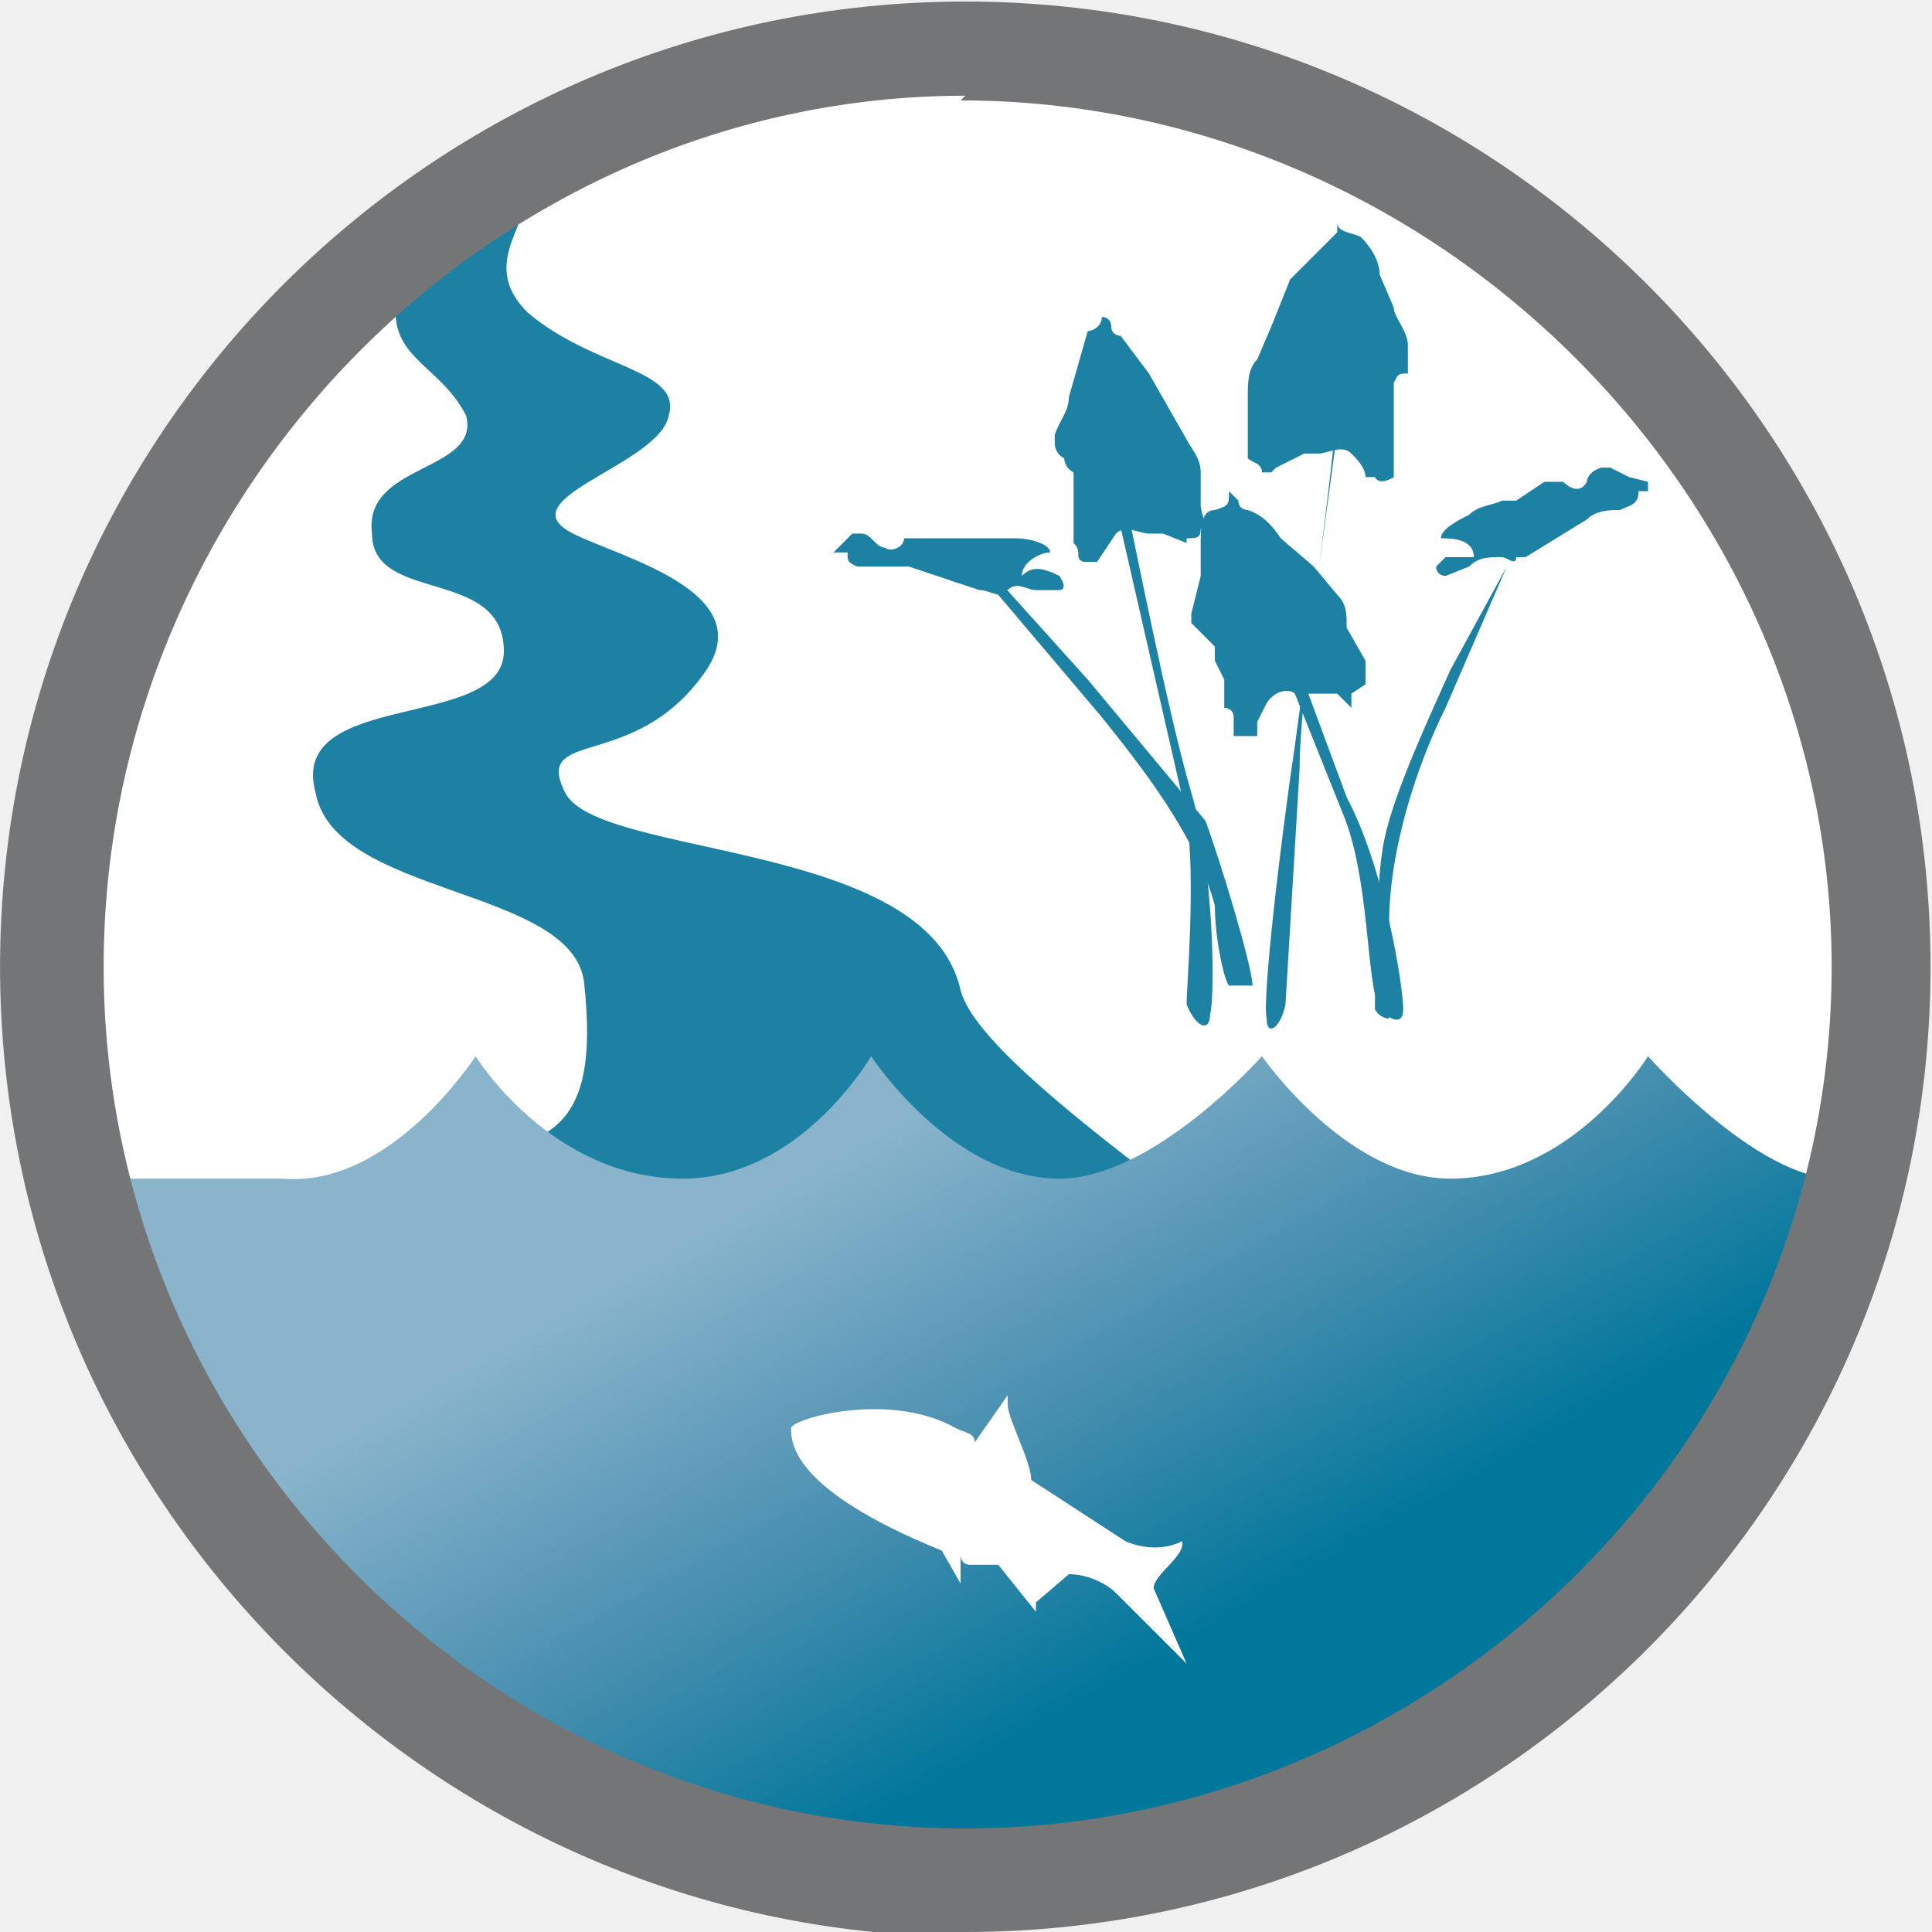
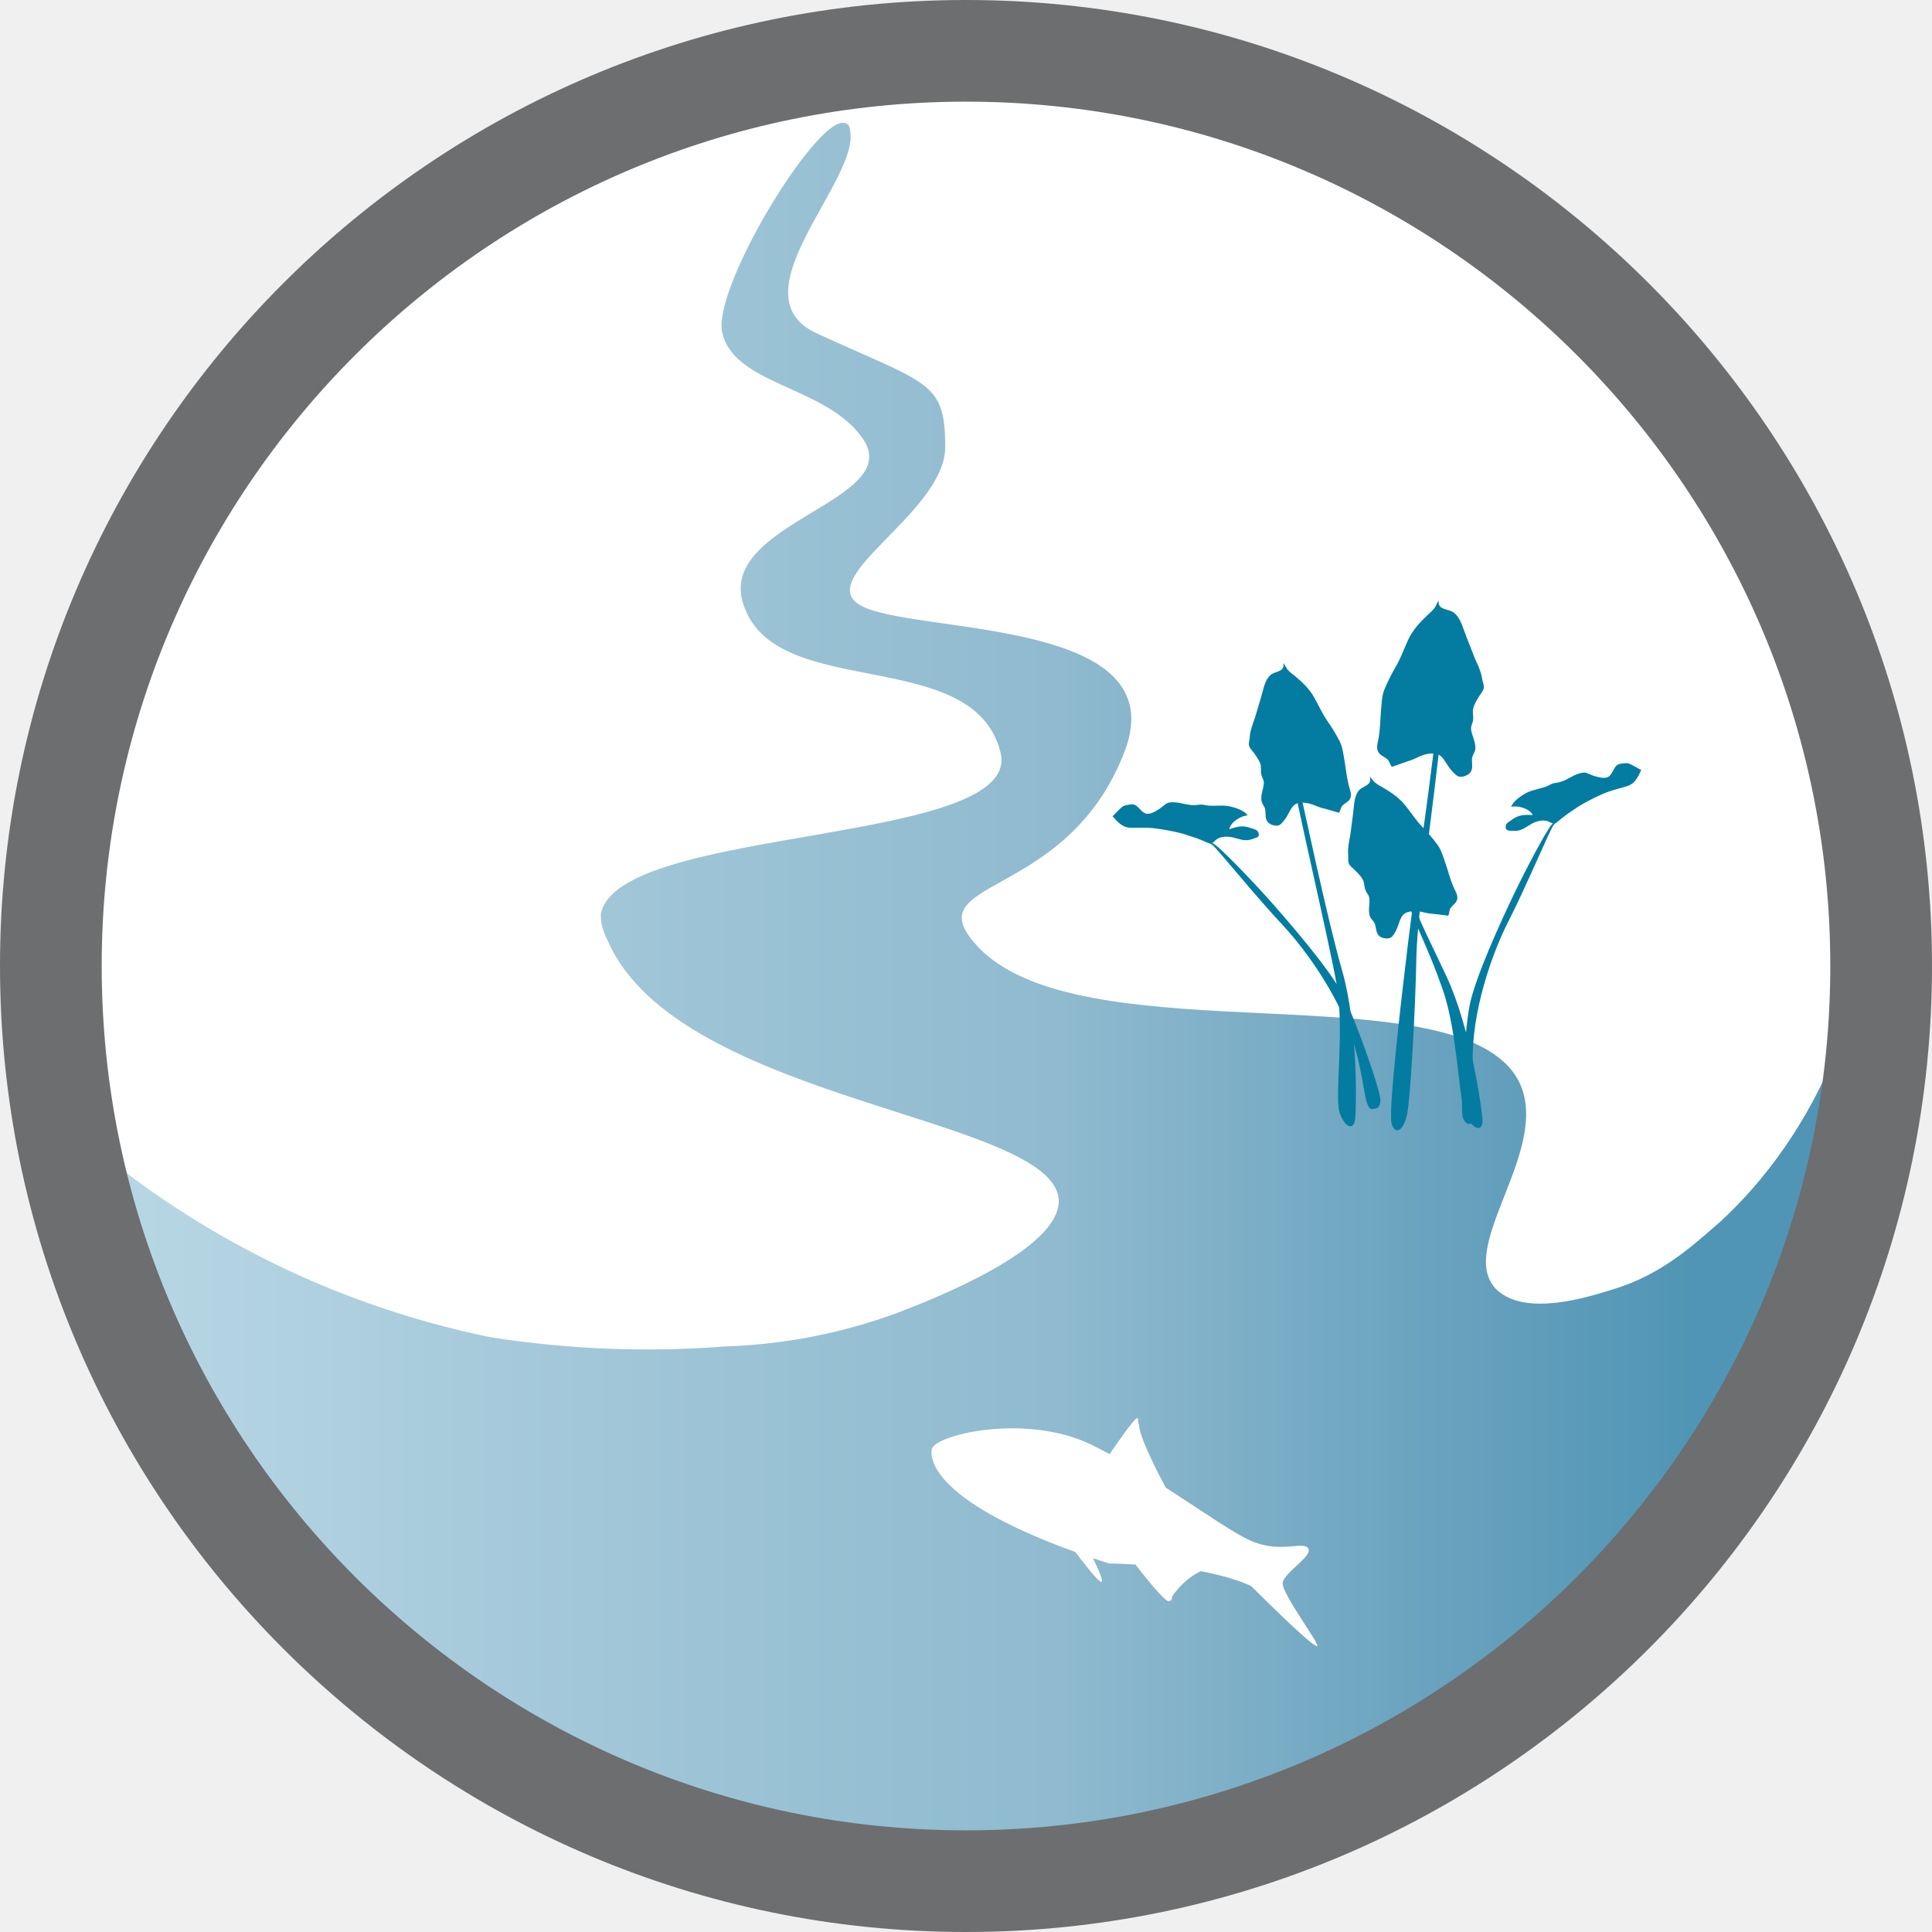
- <svg xmlns="http://www.w3.org/2000/svg" viewBox="0 0 54.706 54.71" height="54.7" width="54.7">
+ <svg xmlns="http://www.w3.org/2000/svg" viewBox="0 0 225 225" fill-rule="evenodd" clip-rule="evenodd" stroke-linejoin="round" stroke-miterlimit="2">
+   <path d="M217.11 108.735c0 57.228-46.388 103.598-103.6 103.598-57.218 0-103.601-46.37-103.601-103.598 0-57.21 46.383-103.587 103.6-103.587 57.213 0 103.601 46.376 103.601 103.587" fill="#fff" fill-rule="nonzero" />
+   <path d="M.373.371C.378.341.428.341.449.313.477.277.365.266.386.218.406.169.51.198.525.141.54.089.316.101.307.052c0-.003 0-.007.004-.015.039-.088.243-.095.246-.141C.558-.131.489-.158.468-.166a.3.3 0 00-.093-.018.552.552 0 00-.128.005A.494.494 0 000-.048a.518.518 0 01.037-.121.545.545 0 01.485-.315c.091 0 .158.028.176.036.24.109.292.423.301.488V.038C.996.023.983-.056.918-.116.903-.129.886-.145.859-.153c-.013-.004-.047-.015-.063 0-.023.023.031.077.012.114C.776.022.573-.026.514.033c-.039.04.047.024.079.108C.62.212.487.205.452.219.417.233.495.27.495.307c0 .036-.009.034-.07.062C.379.39.449.453.443.48c0 .003-.002.004-.004.004C.423.484.37.397.373.371zM.999.04L1 .049.999.04z" fill="url(#_Linear1)" fill-rule="nonzero" transform="matrix(213.3328 0 0 -213.3274 4.479 117.554)" />
+   <path d="M128.241 184.233c.368.055-.383-1.584-.954-2.774.614.203 1.212.417 1.881.63 1.124 0 2.045.066 3.06.116 1.074 1.398 3.476 4.386 3.898 4.276.538-.17.28-.422.395-.586 1.124-1.607 2.363-2.457 3.323-2.917 2.424.46 4.36 1.047 5.85 1.721 2.633 2.61 7.228 7.123 7.7 7.002.372-.18-4.19-6.18-4.01-7.369.16-1.212 3.565-3.12 2.967-4.014-.559-.86-3.026.532-6.316-.729-2.013-.756-5.84-3.498-10.276-6.344-.894-1.667-3.06-5.867-3.098-7.238-.29-.954.038-.784-.247-.844-.258-.05-2.253 2.807-3.191 4.19a62.859 62.859 0 00-2.073-1.081c-7.77-3.805-18.665-1.102-18.648.598-.105.663-.516 5.653 16.735 11.876.92 1.217 2.593 3.4 3.004 3.487" fill="#fff" fill-rule="nonzero" />
+   <path d="M112.5 11.838c-55.507 0-100.656 45.159-100.656 100.654 0 55.5 45.149 100.67 100.656 100.67 55.507 0 100.656-45.17 100.656-100.67 0-55.495-45.149-100.654-100.656-100.654m0 213.162C50.468 225 0 174.528 0 112.492 0 50.472 50.468 0 112.5 0S225 50.472 225 112.492C225 174.528 174.532 225 112.5 225" fill="#6c6e70" fill-rule="nonzero" />
+   <path d="M129.552 95.09c.148.038.296.3.428.433.153.153.35.334.52.46.445.324.807.422 1.316.422.938-.005 1.887-.044 2.813.083 1.81.235 3.767.669 5.478 1.43.22.094.576.275.8.302.357.055.598-.4.938-.57.686-.329 1.431-.225 2.09-.027.816.235 1.294.35 2.1.027.307-.126.685-.137.537-.642-.11-.405-.609-.46-.905-.575-.921-.346-1.59-.176-2.506.142.16-.888 1.459-1.606 2.144-1.606-.4-.636-1.749-1.02-2.33-1.102-.768-.121-1.848.06-2.616-.1-.663-.153-.663 0-1.365 0-.811 0-1.58-.334-2.358-.334-.214 0-.532-.005-.79.149-.273.17-.531.427-.805.608-.477.302-1.196.779-1.744.494-.642-.34-.828-1.124-1.656-.998-.252.038-.565.082-.795.175-.252.104-1.294 1.228-1.294 1.228" fill="#047ca1" fill-rule="nonzero" />
+   <path d="M137.74 97.125s2.797.702 3.499 1.31c.696.62 5.138 6.114 8.115 9.272 2.95 3.158 7.052 8.96 8.543 14.651.696 2.456 1.047 5.505 1.31 6.125.253.597.346.75.785.652.433-.099.614-.055.778-.866.176-.817-2.84-9.36-4.32-12.32-1.476-2.95-6.323-8.549-8.587-11.099-2.265-2.538-5.577-5.949-6.46-6.552-.866-.62-3.662-1.173-3.662-1.173M191.167 89.703c-.131.082-.203.373-.29.537-.11.192-.247.422-.373.592-.34.433-.658.625-1.146.768-.905.252-1.826.477-2.682.855-1.666.73-3.432 1.695-4.863 2.9-.181.149-.483.423-.686.51-.329.154-.685-.213-1.063-.279-.746-.131-1.431.176-2.013.548-.718.461-1.14.702-2.007.615-.329-.033-.701.054-.696-.467 0-.427.455-.614.713-.806.784-.592 1.475-.608 2.445-.564-.4-.8-1.847-1.135-2.51-.943.213-.719 1.397-1.47 1.935-1.706.702-.334 1.787-.455 2.49-.822.591-.34.635-.187 1.31-.384.778-.225 1.42-.762 2.171-.976.208-.06.504-.153.8-.082.308.093.631.269.944.367.542.154 1.36.417 1.81-.01.52-.505.482-1.311 1.315-1.415.252-.033.56-.083.806-.055.274.033 1.59.817 1.59.817" fill="#047ca1" fill-rule="nonzero" />
+   <path d="M183.867 93.935s-2.489 1.453-2.993 2.237c-.5.779-3.241 7.298-5.22 11.158-1.958 3.85-4.288 10.566-4.14 16.45.01 2.55.526 5.57.444 6.24-.077.652-.12.822-.57.85-.445.021-.604.115-.993-.615-.395-.74.126-9.782.73-13.033.597-3.252 3.695-9.968 5.17-13.05 1.47-3.07 3.701-7.27 4.376-8.093.663-.833 3.196-2.144 3.196-2.144M162.114 89.305c-.175-.098-.285-.625-.488-.828-.252-.257-.597-.373-.866-.608-.647-.587-.302-1.272-.187-2.035.165-.992.165-1.957.247-2.944.077-.855.093-1.87.417-2.621.373-.9.855-1.848 1.343-2.681.57-.96.949-2.084 1.442-3.137.543-1.13 1.35-1.984 2.2-2.796.29-.274.624-.537.86-.866.181-.252.29-.653.466-.867-.142.993.828.998 1.42 1.24.85.334 1.245 1.414 1.552 2.308.302.866.68 1.722 1.004 2.599.361.998.92 1.88 1.08 2.95.055.384.252.757.197 1.102-.06.362-.395.707-.57 1.014-.252.412-.527.845-.653 1.338-.131.477.033.889-.016 1.344-.05.482-.324.718-.22 1.266.077.422.27.867.379 1.283.093.373.164.817.022 1.157-.137.335-.318.532-.318.943-.011.532.142 1.064-.198 1.508-.263.33-.85.538-1.26.477-.363-.044-.867-.641-1.12-.965-.334-.433-.608-1.014-1.003-1.387-.641-.609-1.804-.313-2.478-.022-.362.159-.768.378-1.157.493-.351.11-2.095.735-2.095.735" fill="#047ca1" fill-rule="nonzero" />
+   <path d="M167.723 72.055s.016 5.757-.324 10.966c-.334 5.209-2.566 19.772-3.433 26.917-.866 7.133-2.292 19.52-1.902 20.907.39 1.376 1.42.899 1.815-1.113.39-2.024.965-12.211 1.074-18.308.105-6.092 2.994-24.06 2.983-28.694-.027-4.633-.224-10.675-.224-10.675h.01zM155.923 94.652c.148-.099.208-.592.378-.784.22-.258.521-.384.752-.609.532-.565.164-1.179 0-1.875-.22-.905-.307-1.777-.45-2.67-.143-.784-.241-1.717-.581-2.38a21.618 21.618 0 00-1.442-2.38c-.598-.855-1.031-1.859-1.563-2.785-.581-1.015-1.376-1.744-2.22-2.446-.286-.23-.604-.455-.845-.75-.187-.215-.324-.566-.505-.768.22.91-.669.97-1.19 1.222-.745.346-1.02 1.366-1.239 2.194-.203.806-.477 1.612-.707 2.434-.252.943-.696 1.782-.762 2.764-.017.35-.165.718-.082 1.025.082.312.405.62.597.883.247.362.549.756.702 1.19.154.433.033.816.115 1.228.077.444.346.658.302 1.157-.039.389-.176.795-.252 1.184-.05.362-.083.762.076 1.064.148.301.324.466.357.855.05.488-.044.976.301 1.354.263.291.817.456 1.19.379.324-.06.746-.636.949-.954.263-.406.477-.96.806-1.316.537-.598 1.606-.4 2.259-.17.34.137.73.307 1.097.4.329.071 1.957.554 1.957.554" fill="#047ca1" fill-rule="nonzero" />
+   <path d="M148.916 79.403s.817 5.22 1.859 9.88c1.058 4.644 3.734 17.502 5.549 23.83 1.82 6.338 1.656 15.934 1.497 17.233-.154 1.316-1.152 1.042-1.799-.729-.647-1.776.603-9.508-.362-15.013-.981-5.488-4.754-21.318-5.4-25.502-.653-4.2-1.344-9.7-1.344-9.7M168.65 106.638c.131-.126.115-.62.252-.834.175-.29.45-.46.641-.723.44-.636-.021-1.19-.296-1.843-.361-.86-.575-1.716-.866-2.571-.263-.757-.51-1.656-.954-2.26a19.656 19.656 0 00-1.799-2.121c-.723-.746-1.305-1.673-1.984-2.506-.73-.905-1.635-1.502-2.578-2.056-.312-.187-.669-.357-.954-.609-.214-.18-.405-.515-.614-.685.357.872-.51 1.069-.987 1.398-.68.46-.79 1.508-.872 2.369-.076.822-.219 1.661-.312 2.511-.104.97-.411 1.87-.318 2.846.044.356-.05.734.077 1.03.137.291.504.549.734.78.302.317.664.657.883 1.063.214.4.16.795.302 1.19.148.427.45.592.482 1.096.022.39-.044.812-.06 1.207.005.367.044.773.247 1.041.197.275.394.412.488.785.12.477.11.97.51 1.299.307.241.882.313 1.233.18.313-.12.636-.745.784-1.09.198-.444.318-1.031.593-1.431.433-.675 1.524-.647 2.198-.521.368.077.774.186 1.146.214.34.022 2.024.24 2.024.24" fill="#047ca1" fill-rule="nonzero" />
+   <path d="M160.782 94.788s1.634 5.028 3.4 9.459c1.781 4.425 1.469 3.482 4.265 9.442 2.802 5.965 4.157 15.468 4.2 16.778.055 1.321-.97 1.206-1.891-.433-.916-1.656-.91-9.486-2.73-14.772-1.838-5.263-3.077-7.084-4.382-11.108-1.31-4.047-3.548-11.07-3.548-11.07l.686 1.704z" fill="#047ca1" fill-rule="nonzero" />
  <defs>
-     <clipPath id="a">
-       <path d="M0 41h41V0H0v41z" />
-     </clipPath>
-     <clipPath id="b">
-       <path d="M30.8 16c-2.2 0-4 2.6-4 2.6S24.5 16 22.5 16c-2.3 0-4 2.6-4 2.6S17 16 14.5 16c-2.8 0-4.4 2.6-4.4 2.6S8.3 15.8 6 16H1.7L3 11.3S10 1 21.7 1C33.3 1 38 12 38 12c0 2 2 2.5 1 4-1.7 0-4 2.6-4 2.6S33.4 16 30.8 16" />
-     </clipPath>
-     <linearGradient id="c" gradientTransform="scale(25.12207) rotate(120 .532 .357)" gradientUnits="userSpaceOnUse" x2="1">
-       <stop offset="0" stop-color="#00779b" />
-       <stop offset=".2" stop-color="#00779b" />
-       <stop offset=".4" stop-color="#408cad" />
-       <stop offset=".5" stop-color="#5998b7" />
-       <stop offset=".7" stop-color="#89b4cc" />
-       <stop offset="1" stop-color="#89b4cc" />
+     <linearGradient id="_Linear1" x1="0" y1="0" x2="1" y2="0" gradientUnits="userSpaceOnUse" gradientTransform="matrix(1 0 0 -1 0 0)">
+       <stop offset="0" stop-color="#bbd9e6" />
+       <stop offset=".33" stop-color="#9fc5d7" />
+       <stop offset=".56" stop-color="#8fbacf" />
+       <stop offset=".76" stop-color="#6aa3bf" />
+       <stop offset=".91" stop-color="#5095b5" />
+       <stop offset="1" stop-color="#5095b5" />
    </linearGradient>
-     <clipPath id="d">
-       <path d="M0 41h41V0H0v41z" />
-     </clipPath>
  </defs>
-   <g clip-path="url(#a)" transform="matrix(1.33333 0 0 -1.33333 0 54.71)">
-     <path d="M39.5 20.3c0-10.4-8.5-19-19-19-10.3 0-18.8 8.6-18.8 19 0 10.5 8.5 19 19 19 10.3 0 18.8-8.5 18.8-19" fill="#fff" />
-     <path d="M18 29.3c0-.2 0-.2.2-.3h1.1l1.5-.5h.6c.2.2.4 0 .6 0h.5s.2 0 0 .3c-.4.2-.6.2-.8 0 0 .3.4.5.6.5 0 .2-.5.3-.7.3H19.5h-.3c0-.2-.3-.3-.4-.2-.2 0-.3.3-.5.3h-.2l-.4-.4" fill="#1d81a4" />
-     <path d="M20.2 28.7l1-.3 2.2-2.6c.8-1 2-2.5 2.4-4 0-.7.2-1.6.3-1.7h.5c0 .4-.7 2.7-1 3.5l-2.5 3-1.8 2-1 .2M35 30.8v-.2h-.2c0-.3-.2-.3-.4-.4-.2 0-.5 0-.7-.2l-1.3-.8h-.2c0-.2-.2 0-.3 0-.3 0-.5 0-.7-.2l-.5-.2s-.2 0-.2.2l.2.2h.6c0 .4-.5.4-.7.4 0 .2.4.4.6.5.2.2.5.2.7.3h.3l.6.4h.4c.2-.2.4-.2.5 0 0 0 0 .2.3.3h.2l.4-.2" fill="#1d81a4" />
-     <path d="M33 29.6l-1-.6-1.3-3c-.6-1.2-1.2-3-1.2-4.6 0-.7.2-1.6 0-1.8v-.2s-.2 0-.3.2c0 .2 0 2.7.2 3.6.2 1 1 2.7 1.4 3.6L32 29l1 .6M27 31h-.2c0 .2-.2.2-.3.3v1.3c0 .3 0 .6.2.8l.3.7.4 1 .7.7.3.3v.2c0-.2.3-.2.5-.3.2-.2.4-.5.4-.8l.3-.7c0-.2.3-.5.3-.8v-.3-.3c-.2 0-.2 0-.3-.2v-.4-.4-.3-.3-.3-.3s-.3-.2-.4 0H29c0 .2-.2.4-.3.5-.2.2-.5 0-.7 0h-.3l-.6-.3" fill="#1d81a4" />
-     <path d="M28.5 35.6v-3l-1-7.4c-.3-2-.7-5.4-.6-5.8 0-.4.3-.2.4.3l.3 5c0 1.8.8 6.7.8 8v3zM25.2 29.4v.2c.2 0 .3 0 .3.2.2 0 0 .3 0 .5v.7c0 .3-.2.5-.3.7l-.4.7-.4.7-.6.8s-.2 0-.2.2c0 0 0 .2-.2.2 0-.2-.2-.3-.3-.3l-.2-.7-.2-.7c0-.3-.2-.5-.3-.8v-.2s0-.2.2-.3c0 0 0-.2.2-.3v-.4-.3-.3-.3-.2c.2-.2 0-.3.2-.4h.3l.2.3.2.3c.2.2.5 0 .7 0h.3l.5-.2" fill="#1d81a4" />
-     <path d="M23.3 33.6l.5-2.7c.3-1.4 1-5 1.5-6.7.5-1.7.5-4.4.4-4.7 0-.4-.3-.3-.5.2 0 .4.2 2.6 0 4l-1.6 7c0 1.3-.3 2.8-.3 2.8M28.7 26v.3l.3.2v.5l-.4.7c0 .3 0 .5-.2.7l-.5.6-.7.6c-.2.3-.4.5-.7.6 0 0-.2 0-.2.2l-.2.2c0-.3 0-.3-.3-.4-.3 0-.3-.4-.3-.7v-.7l-.2-.8v-.2l.2-.2.3-.3V27l.2-.4v-.3-.3s.2 0 .2-.2v-.4h.5v.3l.2.4c.2.3.5.3.6.2h.9" fill="#1d81a4" />
-     <path d="M26.6 29.4s.4-1.4 1-2.6l1-2.7c.8-1.5 1.2-4 1.2-4.5 0-.3-.2-.3-.5 0-.3.6-.2 2.8-.8 4.2l-1.2 3-1 3 .3-.3zM28.4 13c-3.2 2.6-7.6 5.5-8 7-.7 3.2-7.7 2.8-8.4 4.2-.7 1.4 1.5.4 3 2.6 1.2 1.8-2.3 2.5-3 3-1 .7 2 1.4 2.2 2.4.3 1-1.6 1-3 2.2-1 1 0 1.8 0 2.6s-2.6-1.7-2.8-2.6c0-1 1-1.2 1.5-2.2.3-1.2-2.2-1-2-2.5 0-1.5 2.8-.7 2.8-2.5 0-1.7-4.6-.8-4-3 .4-2.2 5.4-2 5.7-4 .4-3.6-1-3.6-4-3.8l5.2-3 14.7-.3z" fill="#1d81a4" />
-   </g>
-   <g clip-path="url(#b)" transform="matrix(1.33333 0 0 -1.33333 0 54.71)">
-     <path d="M30.8 16c-2.2 0-4 2.6-4 2.6S24.5 16 22.5 16c-2.3 0-4 2.6-4 2.6S17 16 14.5 16c-2.8 0-4.4 2.6-4.4 2.6S8.3 15.8 6 16H1.7L3 11.3S10 1 21.7 1C33.3 1 38 12 38 12c0 2 2 2.5 1 4-1.7 0-4 2.6-4 2.6S33.4 16 30.8 16" fill="url(#c)" />
-   </g>
-   <g clip-path="url(#d)" transform="matrix(1.33333 0 0 -1.33333 0 54.71)">
-     <path d="M21.2 7.8l.8-1V7l.7.6c.4 0 .8-.2 1-.4l1.5-1.5-.7 1.6c0 .3.7.7.6 1 0 0-.5-.3-1.2 0l-2 1.3c0 .4-.5 1.3-.5 1.6v.2l-.7-1c0 .2-.2.2-.4.3-1.4.8-3.5.2-3.5 0 0-.3 0-1.3 3.2-2.6l.4-.7V8s0-.2.2-.2h.6" fill="#fff" />
-     <path d="M20.5 39c-10 0-18.3-8.4-18.3-18.5 0-10 8.2-18.3 18.3-18.3 10 0 18.4 8.2 18.4 18.3 0 10-8.4 18.4-18.5 18.4m0-39C9.2 0 0 9.2 0 20.5S9.2 41 20.5 41 41 31.8 41 20.5 31.8 0 20.5 0" fill="#737577" />
-   </g>
</svg>
